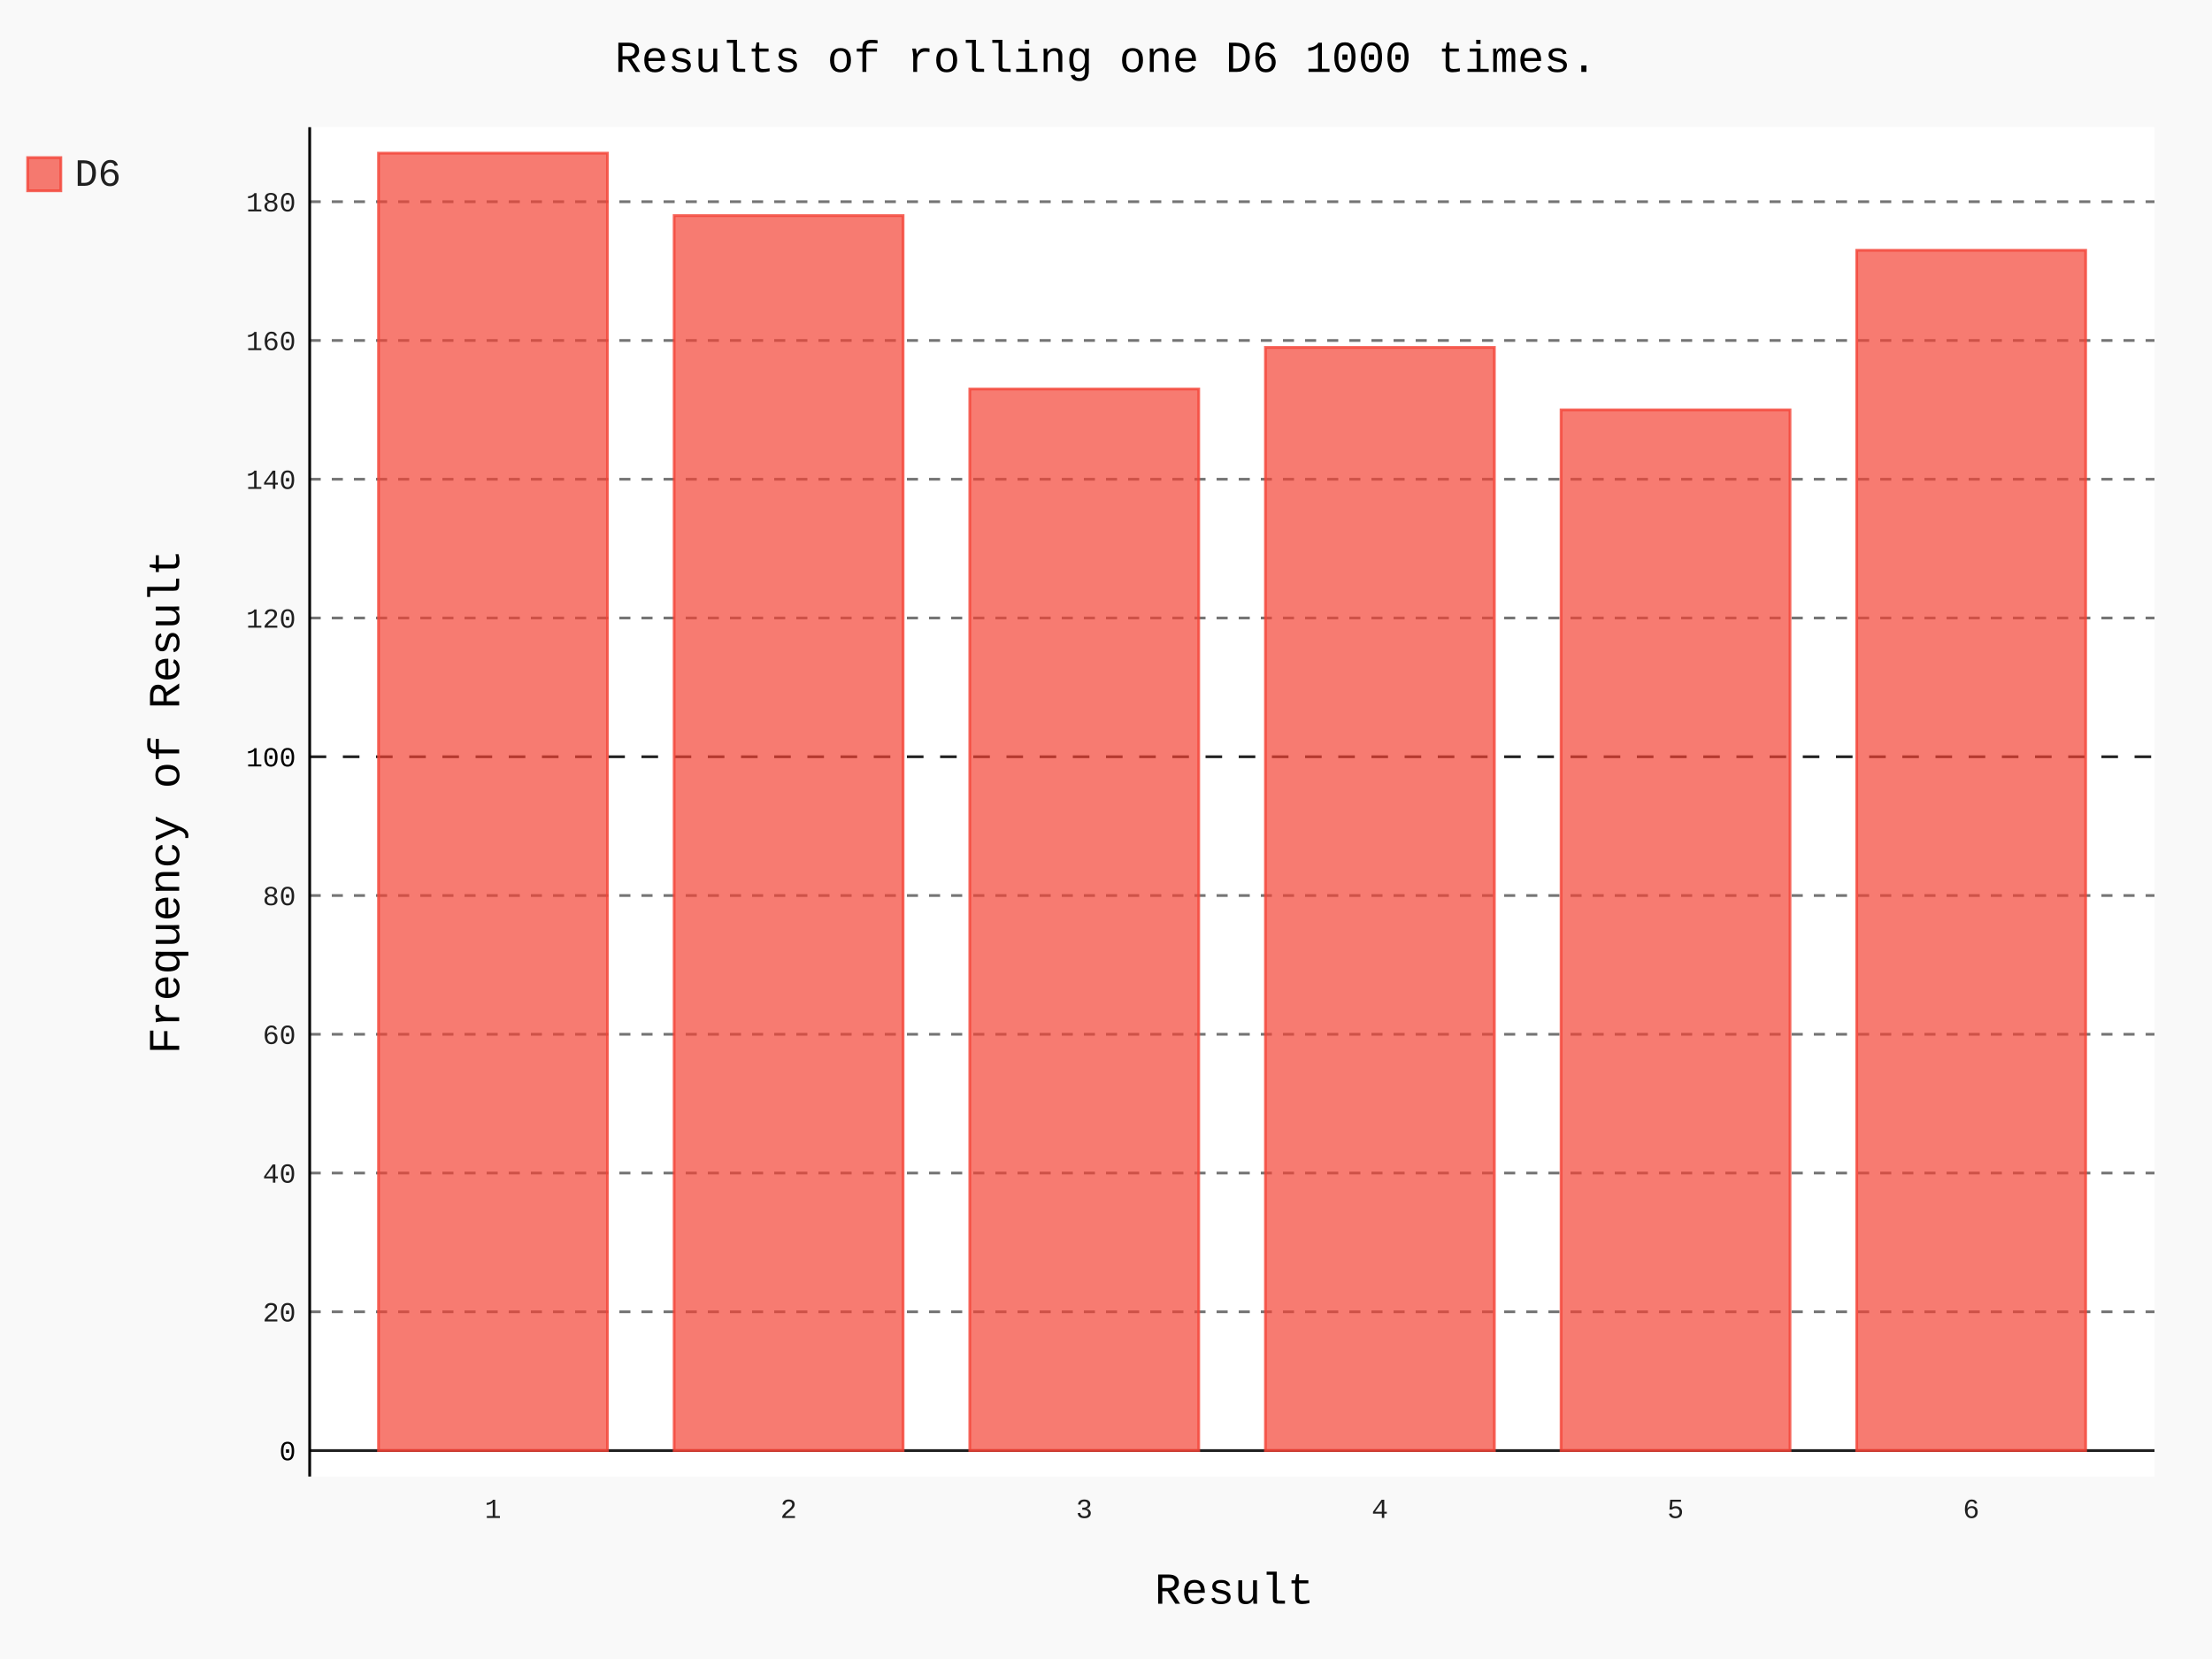
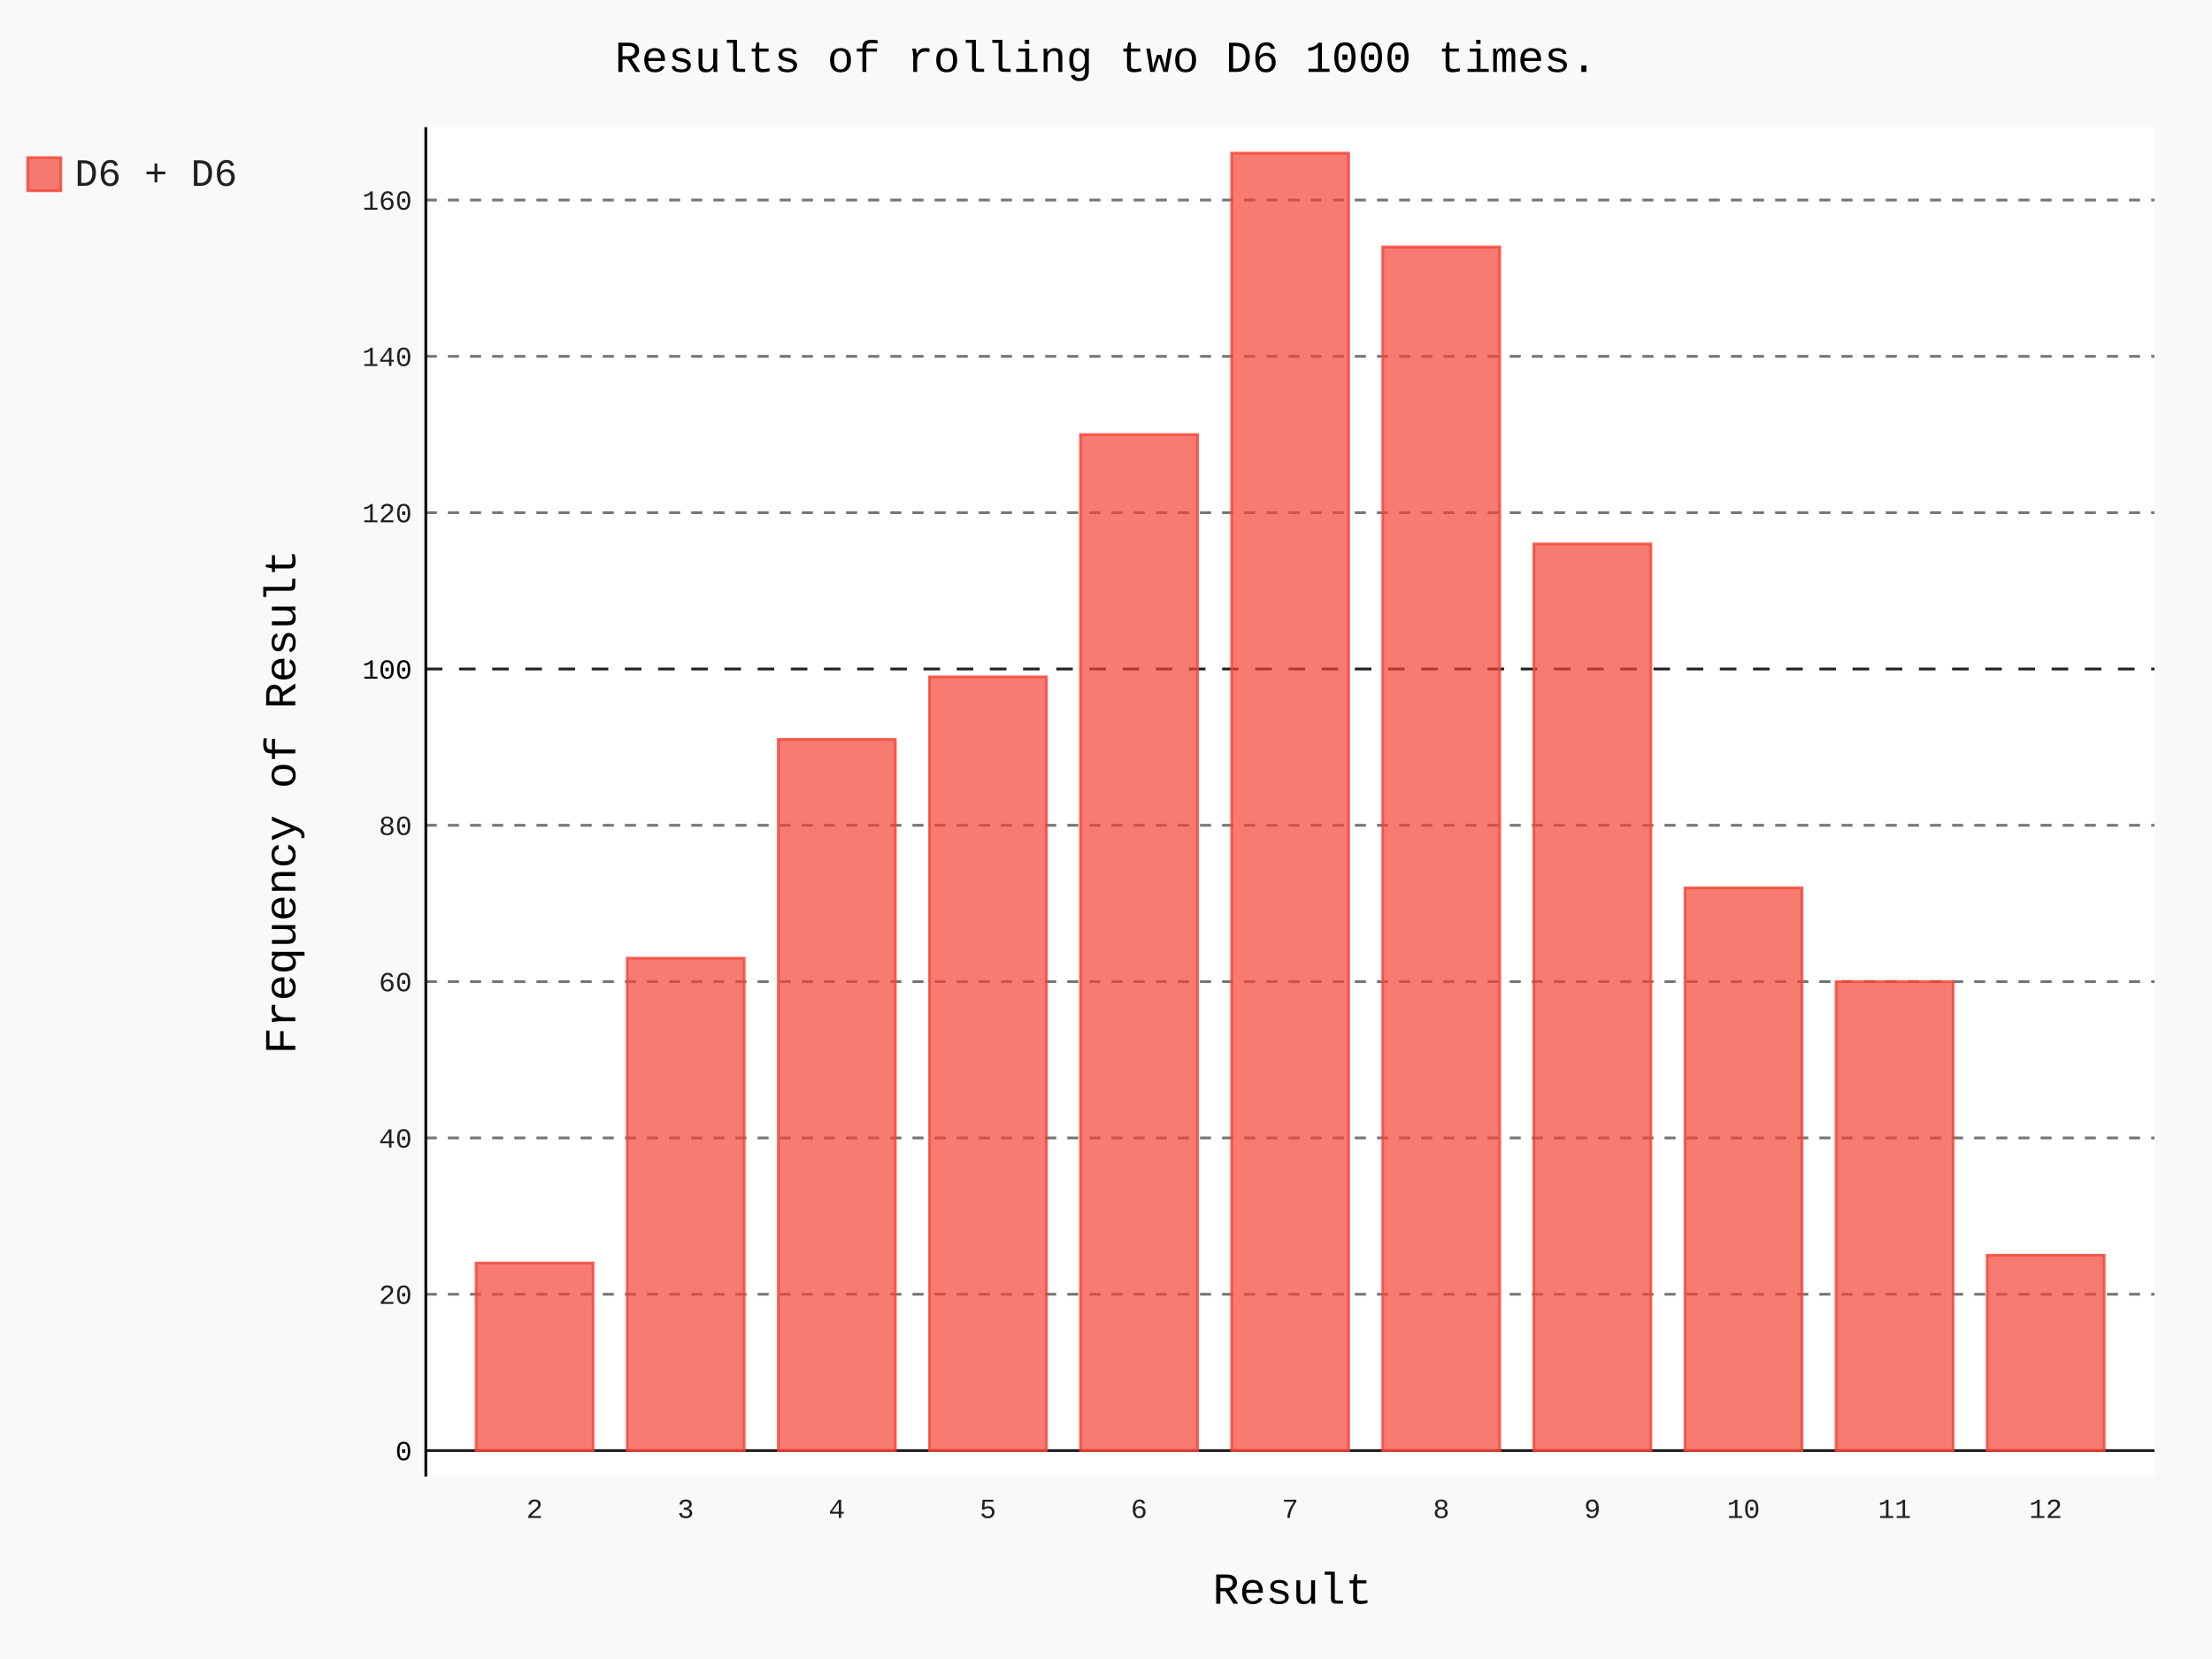
- <svg xmlns="http://www.w3.org/2000/svg" class="pygal-chart" id="chart-73d6ccc4-899e-4013-b232-367ecb1d7bde" viewBox="0 0 800 600">
+ <svg xmlns="http://www.w3.org/2000/svg" class="pygal-chart" id="chart-d42d4cf1-2a83-4a6a-acc5-4f5f583bf720" viewBox="0 0 800 600">
  <defs>
-     <style type="text/css">#chart-73d6ccc4-899e-4013-b232-367ecb1d7bde{-webkit-user-select:none;-webkit-font-smoothing:antialiased;font-family:Consolas,"Liberation Mono",Menlo,Courier,monospace}#chart-73d6ccc4-899e-4013-b232-367ecb1d7bde .title{font-family:Consolas,"Liberation Mono",Menlo,Courier,monospace;font-size:16px}#chart-73d6ccc4-899e-4013-b232-367ecb1d7bde .legends .legend text{font-family:Consolas,"Liberation Mono",Menlo,Courier,monospace;font-size:14px}#chart-73d6ccc4-899e-4013-b232-367ecb1d7bde .axis text{font-family:Consolas,"Liberation Mono",Menlo,Courier,monospace;font-size:10px}#chart-73d6ccc4-899e-4013-b232-367ecb1d7bde .axis text.major{font-family:Consolas,"Liberation Mono",Menlo,Courier,monospace;font-size:10px}#chart-73d6ccc4-899e-4013-b232-367ecb1d7bde .text-overlay text.value{font-family:Consolas,"Liberation Mono",Menlo,Courier,monospace;font-size:16px}#chart-73d6ccc4-899e-4013-b232-367ecb1d7bde .text-overlay text.label{font-family:Consolas,"Liberation Mono",Menlo,Courier,monospace;font-size:10px}#chart-73d6ccc4-899e-4013-b232-367ecb1d7bde .tooltip{font-family:Consolas,"Liberation Mono",Menlo,Courier,monospace;font-size:14px}#chart-73d6ccc4-899e-4013-b232-367ecb1d7bde text.no_data{font-family:Consolas,"Liberation Mono",Menlo,Courier,monospace;font-size:64px}
- #chart-73d6ccc4-899e-4013-b232-367ecb1d7bde{background-color:rgba(249,249,249,1)}#chart-73d6ccc4-899e-4013-b232-367ecb1d7bde path,#chart-73d6ccc4-899e-4013-b232-367ecb1d7bde line,#chart-73d6ccc4-899e-4013-b232-367ecb1d7bde rect,#chart-73d6ccc4-899e-4013-b232-367ecb1d7bde circle{-webkit-transition:150ms;-moz-transition:150ms;transition:150ms}#chart-73d6ccc4-899e-4013-b232-367ecb1d7bde .graph &gt; .background{fill:rgba(249,249,249,1)}#chart-73d6ccc4-899e-4013-b232-367ecb1d7bde .plot &gt; .background{fill:rgba(255,255,255,1)}#chart-73d6ccc4-899e-4013-b232-367ecb1d7bde .graph{fill:rgba(0,0,0,.87)}#chart-73d6ccc4-899e-4013-b232-367ecb1d7bde text.no_data{fill:rgba(0,0,0,1)}#chart-73d6ccc4-899e-4013-b232-367ecb1d7bde .title{fill:rgba(0,0,0,1)}#chart-73d6ccc4-899e-4013-b232-367ecb1d7bde .legends .legend text{fill:rgba(0,0,0,.87)}#chart-73d6ccc4-899e-4013-b232-367ecb1d7bde .legends .legend:hover text{fill:rgba(0,0,0,1)}#chart-73d6ccc4-899e-4013-b232-367ecb1d7bde .axis .line{stroke:rgba(0,0,0,1)}#chart-73d6ccc4-899e-4013-b232-367ecb1d7bde .axis .guide.line{stroke:rgba(0,0,0,.54)}#chart-73d6ccc4-899e-4013-b232-367ecb1d7bde .axis .major.line{stroke:rgba(0,0,0,.87)}#chart-73d6ccc4-899e-4013-b232-367ecb1d7bde .axis text.major{fill:rgba(0,0,0,1)}#chart-73d6ccc4-899e-4013-b232-367ecb1d7bde .axis.y .guides:hover .guide.line,#chart-73d6ccc4-899e-4013-b232-367ecb1d7bde .line-graph .axis.x .guides:hover .guide.line,#chart-73d6ccc4-899e-4013-b232-367ecb1d7bde .stackedline-graph .axis.x .guides:hover .guide.line,#chart-73d6ccc4-899e-4013-b232-367ecb1d7bde .xy-graph .axis.x .guides:hover .guide.line{stroke:rgba(0,0,0,1)}#chart-73d6ccc4-899e-4013-b232-367ecb1d7bde .axis .guides:hover text{fill:rgba(0,0,0,1)}#chart-73d6ccc4-899e-4013-b232-367ecb1d7bde .reactive{fill-opacity:.7;stroke-opacity:.8}#chart-73d6ccc4-899e-4013-b232-367ecb1d7bde .ci{stroke:rgba(0,0,0,.87)}#chart-73d6ccc4-899e-4013-b232-367ecb1d7bde .reactive.active,#chart-73d6ccc4-899e-4013-b232-367ecb1d7bde .active .reactive{fill-opacity:.8;stroke-opacity:.9;stroke-width:4}#chart-73d6ccc4-899e-4013-b232-367ecb1d7bde .ci .reactive.active{stroke-width:1.5}#chart-73d6ccc4-899e-4013-b232-367ecb1d7bde .series text{fill:rgba(0,0,0,1)}#chart-73d6ccc4-899e-4013-b232-367ecb1d7bde .tooltip rect{fill:rgba(255,255,255,1);stroke:rgba(0,0,0,1);-webkit-transition:opacity 150ms;-moz-transition:opacity 150ms;transition:opacity 150ms}#chart-73d6ccc4-899e-4013-b232-367ecb1d7bde .tooltip .label{fill:rgba(0,0,0,.87)}#chart-73d6ccc4-899e-4013-b232-367ecb1d7bde .tooltip .label{fill:rgba(0,0,0,.87)}#chart-73d6ccc4-899e-4013-b232-367ecb1d7bde .tooltip .legend{font-size:.8em;fill:rgba(0,0,0,.54)}#chart-73d6ccc4-899e-4013-b232-367ecb1d7bde .tooltip .x_label{font-size:.6em;fill:rgba(0,0,0,1)}#chart-73d6ccc4-899e-4013-b232-367ecb1d7bde .tooltip .xlink{font-size:.5em;text-decoration:underline}#chart-73d6ccc4-899e-4013-b232-367ecb1d7bde .tooltip .value{font-size:1.5em}#chart-73d6ccc4-899e-4013-b232-367ecb1d7bde .bound{font-size:.5em}#chart-73d6ccc4-899e-4013-b232-367ecb1d7bde .max-value{font-size:.75em;fill:rgba(0,0,0,.54)}#chart-73d6ccc4-899e-4013-b232-367ecb1d7bde .map-element{fill:rgba(255,255,255,1);stroke:rgba(0,0,0,.54) !important}#chart-73d6ccc4-899e-4013-b232-367ecb1d7bde .map-element .reactive{fill-opacity:inherit;stroke-opacity:inherit}#chart-73d6ccc4-899e-4013-b232-367ecb1d7bde .color-0,#chart-73d6ccc4-899e-4013-b232-367ecb1d7bde .color-0 a:visited{stroke:#F44336;fill:#F44336}#chart-73d6ccc4-899e-4013-b232-367ecb1d7bde .text-overlay .color-0 text{fill:black}
- #chart-73d6ccc4-899e-4013-b232-367ecb1d7bde text.no_data{text-anchor:middle}#chart-73d6ccc4-899e-4013-b232-367ecb1d7bde .guide.line{fill:none}#chart-73d6ccc4-899e-4013-b232-367ecb1d7bde .centered{text-anchor:middle}#chart-73d6ccc4-899e-4013-b232-367ecb1d7bde .title{text-anchor:middle}#chart-73d6ccc4-899e-4013-b232-367ecb1d7bde .legends .legend text{fill-opacity:1}#chart-73d6ccc4-899e-4013-b232-367ecb1d7bde .axis.x text{text-anchor:middle}#chart-73d6ccc4-899e-4013-b232-367ecb1d7bde .axis.x:not(.web) text[transform]{text-anchor:start}#chart-73d6ccc4-899e-4013-b232-367ecb1d7bde .axis.x:not(.web) text[transform].backwards{text-anchor:end}#chart-73d6ccc4-899e-4013-b232-367ecb1d7bde .axis.y text{text-anchor:end}#chart-73d6ccc4-899e-4013-b232-367ecb1d7bde .axis.y text[transform].backwards{text-anchor:start}#chart-73d6ccc4-899e-4013-b232-367ecb1d7bde .axis.y2 text{text-anchor:start}#chart-73d6ccc4-899e-4013-b232-367ecb1d7bde .axis.y2 text[transform].backwards{text-anchor:end}#chart-73d6ccc4-899e-4013-b232-367ecb1d7bde .axis .guide.line{stroke-dasharray:4,4}#chart-73d6ccc4-899e-4013-b232-367ecb1d7bde .axis .major.guide.line{stroke-dasharray:6,6}#chart-73d6ccc4-899e-4013-b232-367ecb1d7bde .horizontal .axis.y .guide.line,#chart-73d6ccc4-899e-4013-b232-367ecb1d7bde .horizontal .axis.y2 .guide.line,#chart-73d6ccc4-899e-4013-b232-367ecb1d7bde .vertical .axis.x .guide.line{opacity:0}#chart-73d6ccc4-899e-4013-b232-367ecb1d7bde .horizontal .axis.always_show .guide.line,#chart-73d6ccc4-899e-4013-b232-367ecb1d7bde .vertical .axis.always_show .guide.line{opacity:1 !important}#chart-73d6ccc4-899e-4013-b232-367ecb1d7bde .axis.y .guides:hover .guide.line,#chart-73d6ccc4-899e-4013-b232-367ecb1d7bde .axis.y2 .guides:hover .guide.line,#chart-73d6ccc4-899e-4013-b232-367ecb1d7bde .axis.x .guides:hover .guide.line{opacity:1}#chart-73d6ccc4-899e-4013-b232-367ecb1d7bde .axis .guides:hover text{opacity:1}#chart-73d6ccc4-899e-4013-b232-367ecb1d7bde .nofill{fill:none}#chart-73d6ccc4-899e-4013-b232-367ecb1d7bde .subtle-fill{fill-opacity:.2}#chart-73d6ccc4-899e-4013-b232-367ecb1d7bde .dot{stroke-width:1px;fill-opacity:1}#chart-73d6ccc4-899e-4013-b232-367ecb1d7bde .dot.active{stroke-width:5px}#chart-73d6ccc4-899e-4013-b232-367ecb1d7bde .dot.negative{fill:transparent}#chart-73d6ccc4-899e-4013-b232-367ecb1d7bde text,#chart-73d6ccc4-899e-4013-b232-367ecb1d7bde tspan{stroke:none !important}#chart-73d6ccc4-899e-4013-b232-367ecb1d7bde .series text.active{opacity:1}#chart-73d6ccc4-899e-4013-b232-367ecb1d7bde .tooltip rect{fill-opacity:.95;stroke-width:.5}#chart-73d6ccc4-899e-4013-b232-367ecb1d7bde .tooltip text{fill-opacity:1}#chart-73d6ccc4-899e-4013-b232-367ecb1d7bde .showable{visibility:hidden}#chart-73d6ccc4-899e-4013-b232-367ecb1d7bde .showable.shown{visibility:visible}#chart-73d6ccc4-899e-4013-b232-367ecb1d7bde .gauge-background{fill:rgba(229,229,229,1);stroke:none}#chart-73d6ccc4-899e-4013-b232-367ecb1d7bde .bg-lines{stroke:rgba(249,249,249,1);stroke-width:2px}</style>
+     <style type="text/css">#chart-d42d4cf1-2a83-4a6a-acc5-4f5f583bf720{-webkit-user-select:none;-webkit-font-smoothing:antialiased;font-family:Consolas,"Liberation Mono",Menlo,Courier,monospace}#chart-d42d4cf1-2a83-4a6a-acc5-4f5f583bf720 .title{font-family:Consolas,"Liberation Mono",Menlo,Courier,monospace;font-size:16px}#chart-d42d4cf1-2a83-4a6a-acc5-4f5f583bf720 .legends .legend text{font-family:Consolas,"Liberation Mono",Menlo,Courier,monospace;font-size:14px}#chart-d42d4cf1-2a83-4a6a-acc5-4f5f583bf720 .axis text{font-family:Consolas,"Liberation Mono",Menlo,Courier,monospace;font-size:10px}#chart-d42d4cf1-2a83-4a6a-acc5-4f5f583bf720 .axis text.major{font-family:Consolas,"Liberation Mono",Menlo,Courier,monospace;font-size:10px}#chart-d42d4cf1-2a83-4a6a-acc5-4f5f583bf720 .text-overlay text.value{font-family:Consolas,"Liberation Mono",Menlo,Courier,monospace;font-size:16px}#chart-d42d4cf1-2a83-4a6a-acc5-4f5f583bf720 .text-overlay text.label{font-family:Consolas,"Liberation Mono",Menlo,Courier,monospace;font-size:10px}#chart-d42d4cf1-2a83-4a6a-acc5-4f5f583bf720 .tooltip{font-family:Consolas,"Liberation Mono",Menlo,Courier,monospace;font-size:14px}#chart-d42d4cf1-2a83-4a6a-acc5-4f5f583bf720 text.no_data{font-family:Consolas,"Liberation Mono",Menlo,Courier,monospace;font-size:64px}
+ #chart-d42d4cf1-2a83-4a6a-acc5-4f5f583bf720{background-color:rgba(249,249,249,1)}#chart-d42d4cf1-2a83-4a6a-acc5-4f5f583bf720 path,#chart-d42d4cf1-2a83-4a6a-acc5-4f5f583bf720 line,#chart-d42d4cf1-2a83-4a6a-acc5-4f5f583bf720 rect,#chart-d42d4cf1-2a83-4a6a-acc5-4f5f583bf720 circle{-webkit-transition:150ms;-moz-transition:150ms;transition:150ms}#chart-d42d4cf1-2a83-4a6a-acc5-4f5f583bf720 .graph &gt; .background{fill:rgba(249,249,249,1)}#chart-d42d4cf1-2a83-4a6a-acc5-4f5f583bf720 .plot &gt; .background{fill:rgba(255,255,255,1)}#chart-d42d4cf1-2a83-4a6a-acc5-4f5f583bf720 .graph{fill:rgba(0,0,0,.87)}#chart-d42d4cf1-2a83-4a6a-acc5-4f5f583bf720 text.no_data{fill:rgba(0,0,0,1)}#chart-d42d4cf1-2a83-4a6a-acc5-4f5f583bf720 .title{fill:rgba(0,0,0,1)}#chart-d42d4cf1-2a83-4a6a-acc5-4f5f583bf720 .legends .legend text{fill:rgba(0,0,0,.87)}#chart-d42d4cf1-2a83-4a6a-acc5-4f5f583bf720 .legends .legend:hover text{fill:rgba(0,0,0,1)}#chart-d42d4cf1-2a83-4a6a-acc5-4f5f583bf720 .axis .line{stroke:rgba(0,0,0,1)}#chart-d42d4cf1-2a83-4a6a-acc5-4f5f583bf720 .axis .guide.line{stroke:rgba(0,0,0,.54)}#chart-d42d4cf1-2a83-4a6a-acc5-4f5f583bf720 .axis .major.line{stroke:rgba(0,0,0,.87)}#chart-d42d4cf1-2a83-4a6a-acc5-4f5f583bf720 .axis text.major{fill:rgba(0,0,0,1)}#chart-d42d4cf1-2a83-4a6a-acc5-4f5f583bf720 .axis.y .guides:hover .guide.line,#chart-d42d4cf1-2a83-4a6a-acc5-4f5f583bf720 .line-graph .axis.x .guides:hover .guide.line,#chart-d42d4cf1-2a83-4a6a-acc5-4f5f583bf720 .stackedline-graph .axis.x .guides:hover .guide.line,#chart-d42d4cf1-2a83-4a6a-acc5-4f5f583bf720 .xy-graph .axis.x .guides:hover .guide.line{stroke:rgba(0,0,0,1)}#chart-d42d4cf1-2a83-4a6a-acc5-4f5f583bf720 .axis .guides:hover text{fill:rgba(0,0,0,1)}#chart-d42d4cf1-2a83-4a6a-acc5-4f5f583bf720 .reactive{fill-opacity:.7;stroke-opacity:.8}#chart-d42d4cf1-2a83-4a6a-acc5-4f5f583bf720 .ci{stroke:rgba(0,0,0,.87)}#chart-d42d4cf1-2a83-4a6a-acc5-4f5f583bf720 .reactive.active,#chart-d42d4cf1-2a83-4a6a-acc5-4f5f583bf720 .active .reactive{fill-opacity:.8;stroke-opacity:.9;stroke-width:4}#chart-d42d4cf1-2a83-4a6a-acc5-4f5f583bf720 .ci .reactive.active{stroke-width:1.5}#chart-d42d4cf1-2a83-4a6a-acc5-4f5f583bf720 .series text{fill:rgba(0,0,0,1)}#chart-d42d4cf1-2a83-4a6a-acc5-4f5f583bf720 .tooltip rect{fill:rgba(255,255,255,1);stroke:rgba(0,0,0,1);-webkit-transition:opacity 150ms;-moz-transition:opacity 150ms;transition:opacity 150ms}#chart-d42d4cf1-2a83-4a6a-acc5-4f5f583bf720 .tooltip .label{fill:rgba(0,0,0,.87)}#chart-d42d4cf1-2a83-4a6a-acc5-4f5f583bf720 .tooltip .label{fill:rgba(0,0,0,.87)}#chart-d42d4cf1-2a83-4a6a-acc5-4f5f583bf720 .tooltip .legend{font-size:.8em;fill:rgba(0,0,0,.54)}#chart-d42d4cf1-2a83-4a6a-acc5-4f5f583bf720 .tooltip .x_label{font-size:.6em;fill:rgba(0,0,0,1)}#chart-d42d4cf1-2a83-4a6a-acc5-4f5f583bf720 .tooltip .xlink{font-size:.5em;text-decoration:underline}#chart-d42d4cf1-2a83-4a6a-acc5-4f5f583bf720 .tooltip .value{font-size:1.5em}#chart-d42d4cf1-2a83-4a6a-acc5-4f5f583bf720 .bound{font-size:.5em}#chart-d42d4cf1-2a83-4a6a-acc5-4f5f583bf720 .max-value{font-size:.75em;fill:rgba(0,0,0,.54)}#chart-d42d4cf1-2a83-4a6a-acc5-4f5f583bf720 .map-element{fill:rgba(255,255,255,1);stroke:rgba(0,0,0,.54) !important}#chart-d42d4cf1-2a83-4a6a-acc5-4f5f583bf720 .map-element .reactive{fill-opacity:inherit;stroke-opacity:inherit}#chart-d42d4cf1-2a83-4a6a-acc5-4f5f583bf720 .color-0,#chart-d42d4cf1-2a83-4a6a-acc5-4f5f583bf720 .color-0 a:visited{stroke:#F44336;fill:#F44336}#chart-d42d4cf1-2a83-4a6a-acc5-4f5f583bf720 .text-overlay .color-0 text{fill:black}
+ #chart-d42d4cf1-2a83-4a6a-acc5-4f5f583bf720 text.no_data{text-anchor:middle}#chart-d42d4cf1-2a83-4a6a-acc5-4f5f583bf720 .guide.line{fill:none}#chart-d42d4cf1-2a83-4a6a-acc5-4f5f583bf720 .centered{text-anchor:middle}#chart-d42d4cf1-2a83-4a6a-acc5-4f5f583bf720 .title{text-anchor:middle}#chart-d42d4cf1-2a83-4a6a-acc5-4f5f583bf720 .legends .legend text{fill-opacity:1}#chart-d42d4cf1-2a83-4a6a-acc5-4f5f583bf720 .axis.x text{text-anchor:middle}#chart-d42d4cf1-2a83-4a6a-acc5-4f5f583bf720 .axis.x:not(.web) text[transform]{text-anchor:start}#chart-d42d4cf1-2a83-4a6a-acc5-4f5f583bf720 .axis.x:not(.web) text[transform].backwards{text-anchor:end}#chart-d42d4cf1-2a83-4a6a-acc5-4f5f583bf720 .axis.y text{text-anchor:end}#chart-d42d4cf1-2a83-4a6a-acc5-4f5f583bf720 .axis.y text[transform].backwards{text-anchor:start}#chart-d42d4cf1-2a83-4a6a-acc5-4f5f583bf720 .axis.y2 text{text-anchor:start}#chart-d42d4cf1-2a83-4a6a-acc5-4f5f583bf720 .axis.y2 text[transform].backwards{text-anchor:end}#chart-d42d4cf1-2a83-4a6a-acc5-4f5f583bf720 .axis .guide.line{stroke-dasharray:4,4}#chart-d42d4cf1-2a83-4a6a-acc5-4f5f583bf720 .axis .major.guide.line{stroke-dasharray:6,6}#chart-d42d4cf1-2a83-4a6a-acc5-4f5f583bf720 .horizontal .axis.y .guide.line,#chart-d42d4cf1-2a83-4a6a-acc5-4f5f583bf720 .horizontal .axis.y2 .guide.line,#chart-d42d4cf1-2a83-4a6a-acc5-4f5f583bf720 .vertical .axis.x .guide.line{opacity:0}#chart-d42d4cf1-2a83-4a6a-acc5-4f5f583bf720 .horizontal .axis.always_show .guide.line,#chart-d42d4cf1-2a83-4a6a-acc5-4f5f583bf720 .vertical .axis.always_show .guide.line{opacity:1 !important}#chart-d42d4cf1-2a83-4a6a-acc5-4f5f583bf720 .axis.y .guides:hover .guide.line,#chart-d42d4cf1-2a83-4a6a-acc5-4f5f583bf720 .axis.y2 .guides:hover .guide.line,#chart-d42d4cf1-2a83-4a6a-acc5-4f5f583bf720 .axis.x .guides:hover .guide.line{opacity:1}#chart-d42d4cf1-2a83-4a6a-acc5-4f5f583bf720 .axis .guides:hover text{opacity:1}#chart-d42d4cf1-2a83-4a6a-acc5-4f5f583bf720 .nofill{fill:none}#chart-d42d4cf1-2a83-4a6a-acc5-4f5f583bf720 .subtle-fill{fill-opacity:.2}#chart-d42d4cf1-2a83-4a6a-acc5-4f5f583bf720 .dot{stroke-width:1px;fill-opacity:1}#chart-d42d4cf1-2a83-4a6a-acc5-4f5f583bf720 .dot.active{stroke-width:5px}#chart-d42d4cf1-2a83-4a6a-acc5-4f5f583bf720 .dot.negative{fill:transparent}#chart-d42d4cf1-2a83-4a6a-acc5-4f5f583bf720 text,#chart-d42d4cf1-2a83-4a6a-acc5-4f5f583bf720 tspan{stroke:none !important}#chart-d42d4cf1-2a83-4a6a-acc5-4f5f583bf720 .series text.active{opacity:1}#chart-d42d4cf1-2a83-4a6a-acc5-4f5f583bf720 .tooltip rect{fill-opacity:.95;stroke-width:.5}#chart-d42d4cf1-2a83-4a6a-acc5-4f5f583bf720 .tooltip text{fill-opacity:1}#chart-d42d4cf1-2a83-4a6a-acc5-4f5f583bf720 .showable{visibility:hidden}#chart-d42d4cf1-2a83-4a6a-acc5-4f5f583bf720 .showable.shown{visibility:visible}#chart-d42d4cf1-2a83-4a6a-acc5-4f5f583bf720 .gauge-background{fill:rgba(229,229,229,1);stroke:none}#chart-d42d4cf1-2a83-4a6a-acc5-4f5f583bf720 .bg-lines{stroke:rgba(249,249,249,1);stroke-width:2px}</style>
  </defs>
  <g class="graph bar-graph vertical">
    <rect class="background" height="600" width="800" x="0" y="0" />
-     <g class="plot" transform="translate(112, 46)">
-       <rect class="background" height="488" width="667.2" x="0" y="0" />
+     <g class="plot" transform="translate(154, 46)">
+       <rect class="background" height="488" width="625.2" x="0" y="0" />
      <g class="axis y always_show">
        <g class="guides">
-           <path class="axis major line" d="M0 478.615 h667.2" />
+           <path class="axis major line" d="M0 478.615 h625.2" />
          <text class="major" x="-5" y="482.115">0</text>
        </g>
        <g class="guides">
-           <path class="guide line" d="M0 428.43 h667.2" />
-           <text class="" x="-5" y="431.93">20</text>
+           <path class="guide line" d="M0 422.082 h625.2" />
+           <text class="" x="-5" y="425.582">20</text>
        </g>
        <g class="guides">
-           <path class="guide line" d="M0 378.245 h667.2" />
-           <text class="" x="-5" y="381.745">40</text>
+           <path class="guide line" d="M0 365.548 h625.2" />
+           <text class="" x="-5" y="369.048">40</text>
        </g>
        <g class="guides">
-           <path class="guide line" d="M0 328.06 h667.2" />
-           <text class="" x="-5" y="331.56">60</text>
+           <path class="guide line" d="M0 309.014 h625.2" />
+           <text class="" x="-5" y="312.514">60</text>
        </g>
        <g class="guides">
-           <path class="guide line" d="M0 277.875 h667.2" />
-           <text class="" x="-5" y="281.375">80</text>
+           <path class="guide line" d="M0 252.48 h625.2" />
+           <text class="" x="-5" y="255.98">80</text>
        </g>
        <g class="guides">
-           <path class="major guide line" d="M0 227.69 h667.2" />
-           <text class="major" x="-5" y="231.19">100</text>
+           <path class="major guide line" d="M0 195.946 h625.2" />
+           <text class="major" x="-5" y="199.446">100</text>
        </g>
        <g class="guides">
-           <path class="guide line" d="M0 177.505 h667.2" />
-           <text class="" x="-5" y="181.005">120</text>
+           <path class="guide line" d="M0 139.412 h625.2" />
+           <text class="" x="-5" y="142.912">120</text>
        </g>
        <g class="guides">
-           <path class="guide line" d="M0 127.32 h667.2" />
-           <text class="" x="-5" y="130.82">140</text>
+           <path class="guide line" d="M0 82.879 h625.2" />
+           <text class="" x="-5" y="86.379">140</text>
        </g>
        <g class="guides">
-           <path class="guide line" d="M0 77.135 h667.2" />
-           <text class="" x="-5" y="80.635">160</text>
-         </g>
-         <g class="guides">
-           <path class="guide line" d="M0 26.949 h667.2" />
-           <text class="" x="-5" y="30.449">180</text>
+           <path class="guide line" d="M0 26.345 h625.2" />
+           <text class="" x="-5" y="29.845">160</text>
        </g>
      </g>
      <g class="axis x">
        <path class="line" d="M0 0 v488" />
        <g class="guides">
-           <path class="guide line" d="M66.292 0 v488" />
-           <text class="" x="66.292" y="503.0">1</text>
+           <path class="guide line" d="M39.348 0 v488" />
+           <text class="" x="39.348" y="503.0">2</text>
        </g>
        <g class="guides">
-           <path class="guide line" d="M173.215 0 v488" />
-           <text class="" x="173.215" y="503.0">2</text>
+           <path class="guide line" d="M93.999 0 v488" />
+           <text class="" x="93.999" y="503.0">3</text>
        </g>
        <g class="guides">
-           <path class="guide line" d="M280.138 0 v488" />
-           <text class="" x="280.138" y="503.0">3</text>
+           <path class="guide line" d="M148.649 0 v488" />
+           <text class="" x="148.649" y="503.0">4</text>
        </g>
        <g class="guides">
-           <path class="guide line" d="M387.062 0 v488" />
-           <text class="" x="387.062" y="503.0">4</text>
+           <path class="guide line" d="M203.299 0 v488" />
+           <text class="" x="203.299" y="503.0">5</text>
        </g>
        <g class="guides">
-           <path class="guide line" d="M493.985 0 v488" />
-           <text class="" x="493.985" y="503.0">5</text>
+           <path class="guide line" d="M257.95 0 v488" />
+           <text class="" x="257.95" y="503.0">6</text>
        </g>
        <g class="guides">
-           <path class="guide line" d="M600.908 0 v488" />
-           <text class="" x="600.908" y="503.0">6</text>
+           <path class="guide line" d="M312.6 0 v488" />
+           <text class="" x="312.6" y="503.0">7</text>
+         </g>
+         <g class="guides">
+           <path class="guide line" d="M367.25 0 v488" />
+           <text class="" x="367.25" y="503.0">8</text>
+         </g>
+         <g class="guides">
+           <path class="guide line" d="M421.901 0 v488" />
+           <text class="" x="421.901" y="503.0">9</text>
+         </g>
+         <g class="guides">
+           <path class="guide line" d="M476.551 0 v488" />
+           <text class="" x="476.551" y="503.0">10</text>
+         </g>
+         <g class="guides">
+           <path class="guide line" d="M531.201 0 v488" />
+           <text class="" x="531.201" y="503.0">11</text>
+         </g>
+         <g class="guides">
+           <path class="guide line" d="M585.852 0 v488" />
+           <text class="" x="585.852" y="503.0">12</text>
        </g>
      </g>
      <g class="series serie-0 color-0">
        <g class="bars">
          <g class="bar">
-             <rect class="rect reactive tooltip-trigger" height="469.231" rx="0" ry="0" width="82.801" x="24.892" y="9.385" />
+             <rect class="rect reactive tooltip-trigger" height="67.841" rx="0" ry="0" width="42.321" x="18.188" y="410.775" />
          </g>
          <g class="bar">
-             <rect class="rect reactive tooltip-trigger" height="446.647" rx="0" ry="0" width="82.801" x="131.815" y="31.968" />
+             <rect class="rect reactive tooltip-trigger" height="178.082" rx="0" ry="0" width="42.321" x="72.838" y="300.534" />
          </g>
          <g class="bar">
-             <rect class="rect reactive tooltip-trigger" height="383.916" rx="0" ry="0" width="82.801" x="238.738" y="94.699" />
+             <rect class="rect reactive tooltip-trigger" height="257.229" rx="0" ry="0" width="42.321" x="127.488" y="221.386" />
          </g>
          <g class="bar">
-             <rect class="rect reactive tooltip-trigger" height="398.972" rx="0" ry="0" width="82.801" x="345.661" y="79.644" />
+             <rect class="rect reactive tooltip-trigger" height="279.842" rx="0" ry="0" width="42.321" x="182.139" y="198.773" />
          </g>
          <g class="bar">
-             <rect class="rect reactive tooltip-trigger" height="376.388" rx="0" ry="0" width="82.801" x="452.584" y="102.227" />
+             <rect class="rect reactive tooltip-trigger" height="367.47" rx="0" ry="0" width="42.321" x="236.789" y="111.146" />
          </g>
          <g class="bar">
-             <rect class="rect reactive tooltip-trigger" height="434.101" rx="0" ry="0" width="82.801" x="559.507" y="44.514" />
+             <rect class="rect reactive tooltip-trigger" height="469.231" rx="0" ry="0" width="42.321" x="291.439" y="9.385" />
+           </g>
+           <g class="bar">
+             <rect class="rect reactive tooltip-trigger" height="435.31" rx="0" ry="0" width="42.321" x="346.09" y="43.305" />
+           </g>
+           <g class="bar">
+             <rect class="rect reactive tooltip-trigger" height="327.896" rx="0" ry="0" width="42.321" x="400.74" y="150.719" />
+           </g>
+           <g class="bar">
+             <rect class="rect reactive tooltip-trigger" height="203.522" rx="0" ry="0" width="42.321" x="455.39" y="275.094" />
+           </g>
+           <g class="bar">
+             <rect class="rect reactive tooltip-trigger" height="169.601" rx="0" ry="0" width="42.321" x="510.041" y="309.014" />
+           </g>
+           <g class="bar">
+             <rect class="rect reactive tooltip-trigger" height="70.667" rx="0" ry="0" width="42.321" x="564.691" y="407.948" />
          </g>
        </g>
      </g>
    </g>
    <g class="titles">
-       <text class="title plot_title" x="400.0" y="26">Results of rolling one D6 1000 times.</text>
-       <text class="title" x="446.4" y="580">Result</text>
-       <text class="title" transform="rotate(-90 38.8 290)" x="38.8" y="316.0">Frequency of Result</text>
+       <text class="title plot_title" x="400.0" y="26">Results of rolling two D6 1000 times.</text>
+       <text class="title" x="467.4" y="580">Result</text>
+       <text class="title" transform="rotate(-90 80.8 290)" x="80.8" y="316.0">Frequency of Result</text>
    </g>
-     <g class="plot overlay" transform="translate(112, 46)">
+     <g class="plot overlay" transform="translate(154, 46)">
      <g class="series serie-0 color-0" />
    </g>
-     <g class="plot text-overlay" transform="translate(112, 46)">
+     <g class="plot text-overlay" transform="translate(154, 46)">
      <g class="series serie-0 color-0" />
    </g>
-     <g class="plot tooltip-overlay" transform="translate(112, 46)">
+     <g class="plot tooltip-overlay" transform="translate(154, 46)">
      <g class="tooltip" style="opacity: 0" transform="translate(0 0)">
        <rect class="tooltip-box" height="0" rx="0" ry="0" width="0" />
        <g class="text" />
      </g>
    </g>
    <g class="legends" transform="translate(10, 56)">
      <g class="legend reactive activate-serie" id="activate-serie-0">
        <rect class="color-0 reactive" height="12" width="12" x="0.0" y="1.0" />
-         <text x="17.0" y="11.2">D6</text>
+         <text x="17.0" y="11.2">D6 + D6</text>
      </g>
    </g>
    <g class="legends" transform="translate(790, 56)" />
  </g>
</svg>
